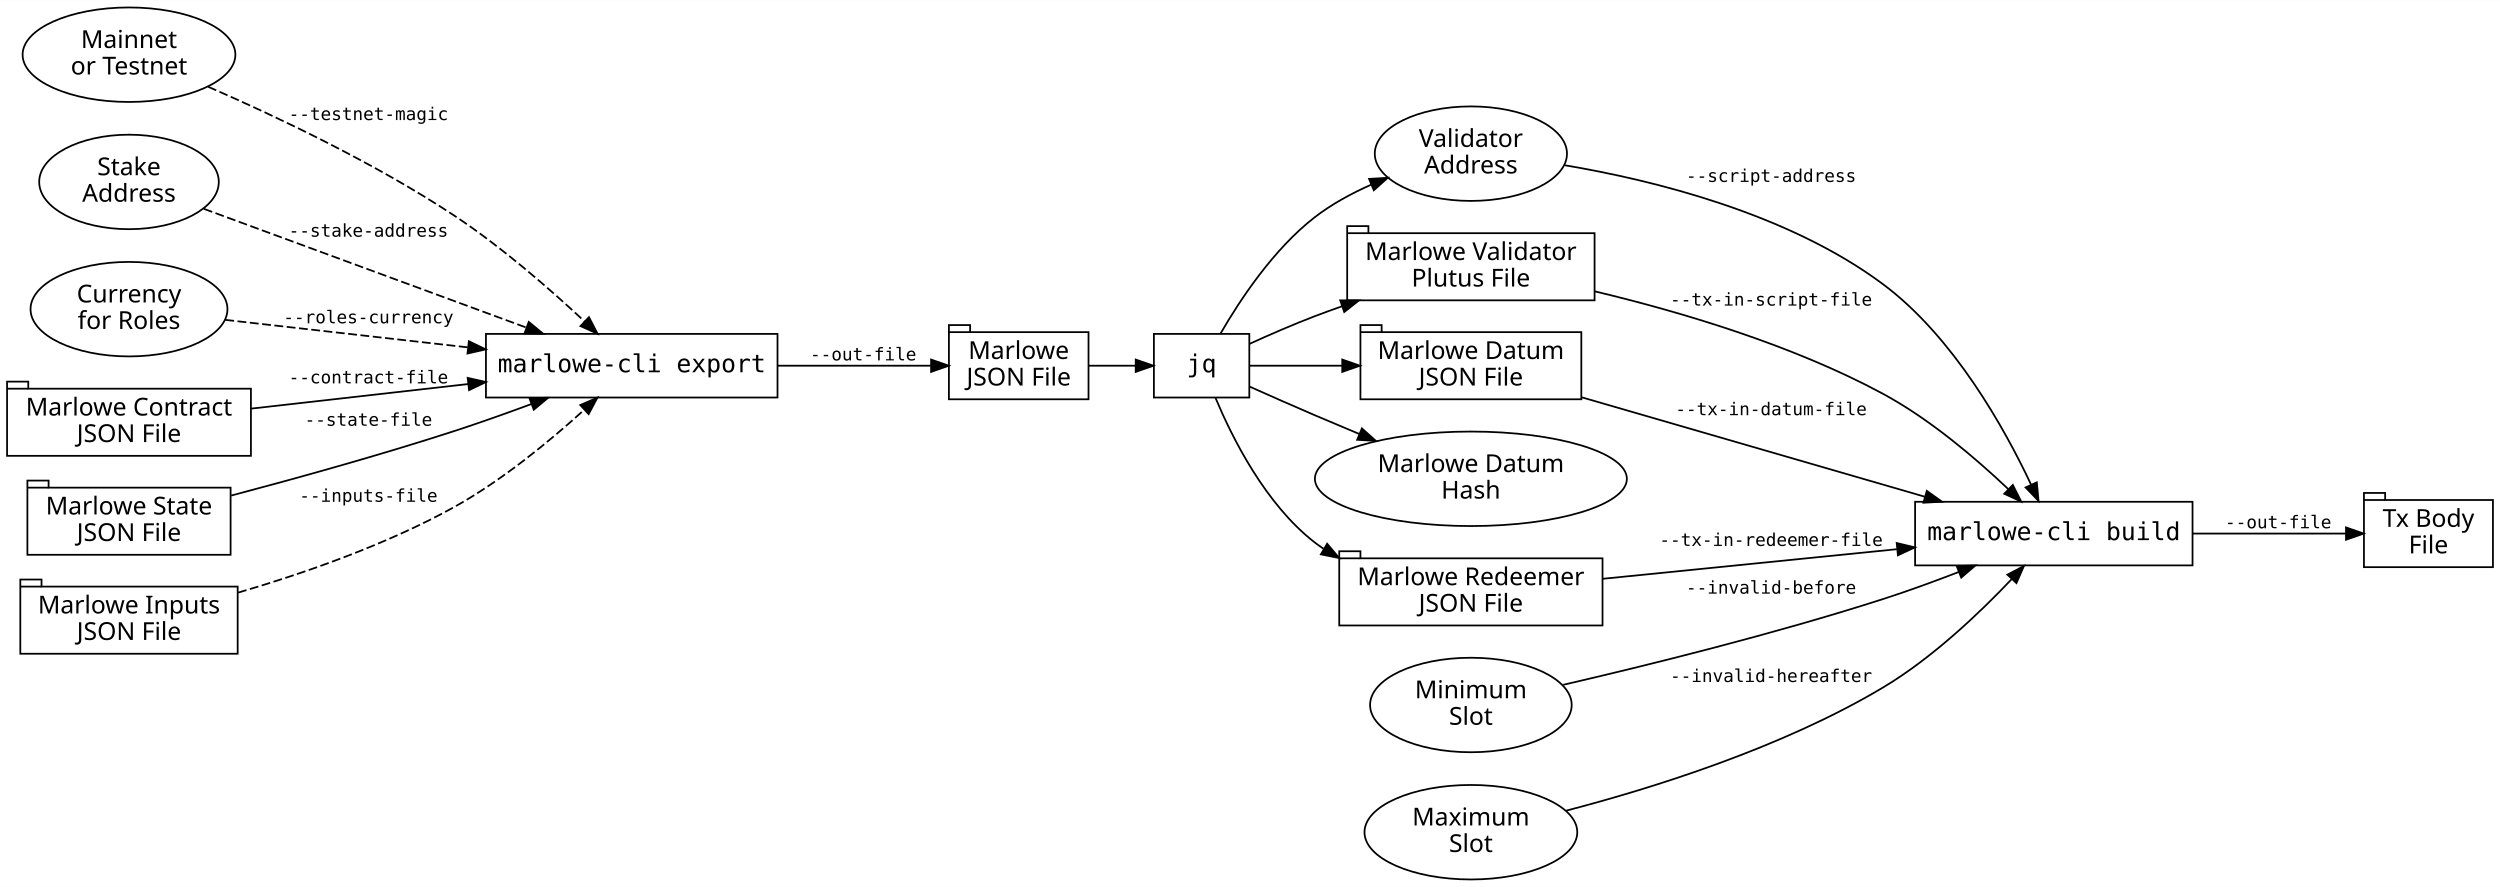
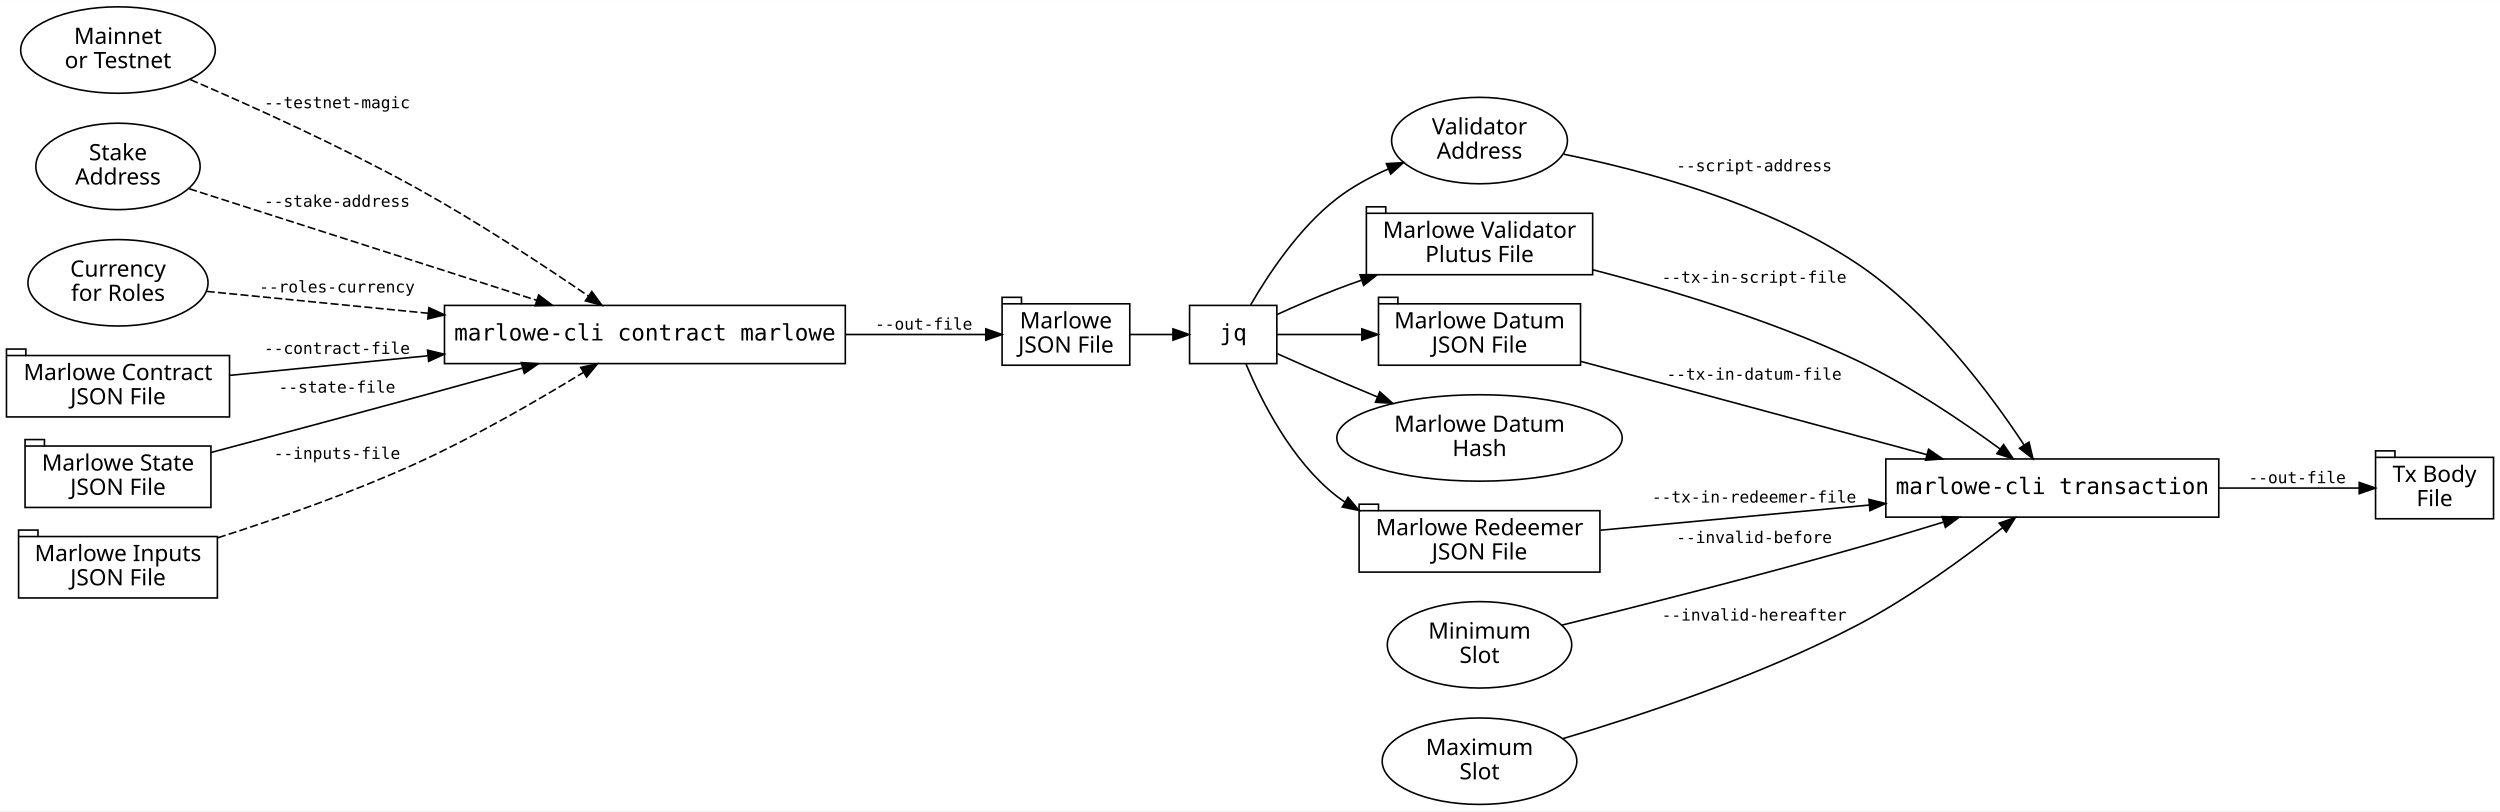
- <svg xmlns="http://www.w3.org/2000/svg" width="1415pt" height="502pt" viewBox="0.00 0.00 1414.78 501.74">
+ <svg xmlns="http://www.w3.org/2000/svg" width="1547pt" height="502pt" viewBox="0.00 0.00 1546.78 501.74">
  <g id="graph0" class="graph" transform="scale(1 1) rotate(0) translate(4 497.74)">
-     <polygon fill="white" stroke="transparent" points="-4,4 -4,-497.74 1410.78,-497.74 1410.78,4 -4,4" />
+     <polygon fill="white" stroke="transparent" points="-4,4 -4,-497.74 1542.78,-497.74 1542.78,4 -4,4" />
    <g id="node1" class="node">
      <ellipse fill="none" stroke="black" cx="69" cy="-466.87" rx="60.21" ry="26.74" />
      <text text-anchor="middle" x="69" y="-470.67" font-family="Times-Roman" font-size="14.00">Mainnet</text>
      <text text-anchor="middle" x="69" y="-455.67" font-family="Times-Roman" font-size="14.00">or Testnet</text>
    </g>
    <g id="node9" class="node">
-       <polygon fill="none" stroke="black" points="436,-308.87 271,-308.87 271,-272.87 436,-272.87 436,-308.87" />
-       <text text-anchor="middle" x="353.5" y="-287.17" font-family="monospace" font-size="14.00">marlowe-cli export</text>
+       <polygon fill="none" stroke="black" points="519,-308.87 271,-308.87 271,-272.87 519,-272.87 519,-308.87" />
+       <text text-anchor="middle" x="395" y="-287.17" font-family="monospace" font-size="14.00">marlowe-cli contract marlowe</text>
    </g>
    <g id="edge1" class="edge">
-       <path fill="none" stroke="black" stroke-dasharray="5,2" d="M113.79,-448.74C151.93,-432.12 208.01,-405.62 253,-375.87 279.82,-358.14 307.39,-334.04 326.69,-316.03" />
-       <polygon fill="black" stroke="black" points="329.3,-318.37 334.17,-308.96 324.49,-313.28 329.3,-318.37" />
-       <text text-anchor="middle" x="204.5" y="-429.87" font-family="monospace" font-size="10.00">--testnet-magic</text>
+       <path fill="none" stroke="black" stroke-dasharray="5,2" d="M113.73,-448.59C151.33,-432.4 206.68,-407.41 253,-381.87 290.8,-361.02 332.08,-333.82 360.15,-314.61" />
+       <polygon fill="black" stroke="black" points="362.16,-317.47 368.41,-308.92 358.19,-311.7 362.16,-317.47" />
+       <text text-anchor="middle" x="204.5" y="-430.87" font-family="monospace" font-size="10.00">--testnet-magic</text>
    </g>
    <g id="node2" class="node">
      <ellipse fill="none" stroke="black" cx="69" cy="-394.87" rx="50.82" ry="26.74" />
      <text text-anchor="middle" x="69" y="-398.67" font-family="Times-Roman" font-size="14.00">Stake</text>
      <text text-anchor="middle" x="69" y="-383.67" font-family="Times-Roman" font-size="14.00">Address</text>
    </g>
    <g id="edge2" class="edge">
-       <path fill="none" stroke="black" stroke-dasharray="5,2" d="M111.38,-379.64C159.52,-361.91 239.36,-332.52 293.87,-312.45" />
-       <polygon fill="black" stroke="black" points="295.23,-315.68 303.41,-308.94 292.81,-309.11 295.23,-315.68" />
-       <text text-anchor="middle" x="204.5" y="-363.87" font-family="monospace" font-size="10.00">--stake-address</text>
+       <path fill="none" stroke="black" stroke-dasharray="5,2" d="M113.02,-381.06C168.04,-363.4 263.85,-332.65 328.09,-312.03" />
+       <polygon fill="black" stroke="black" points="329.27,-315.32 337.73,-308.93 327.13,-308.66 329.27,-315.32" />
+       <text text-anchor="middle" x="204.5" y="-369.87" font-family="monospace" font-size="10.00">--stake-address</text>
    </g>
    <g id="node3" class="node">
      <ellipse fill="none" stroke="black" cx="69" cy="-322.87" rx="55.72" ry="26.74" />
      <text text-anchor="middle" x="69" y="-326.67" font-family="Times-Roman" font-size="14.00">Currency</text>
      <text text-anchor="middle" x="69" y="-311.67" font-family="Times-Roman" font-size="14.00">for Roles</text>
    </g>
    <g id="edge3" class="edge">
-       <path fill="none" stroke="black" stroke-dasharray="5,2" d="M123.47,-316.81C162.13,-312.43 215.34,-306.41 260.74,-301.26" />
-       <polygon fill="black" stroke="black" points="261.35,-304.72 270.89,-300.11 260.56,-297.76 261.35,-304.72" />
-       <text text-anchor="middle" x="204.5" y="-314.87" font-family="monospace" font-size="10.00">--roles-currency</text>
+       <path fill="none" stroke="black" stroke-dasharray="5,2" d="M123.87,-317.55C161.24,-313.86 212.76,-308.77 260.78,-304.03" />
+       <polygon fill="black" stroke="black" points="261.37,-307.49 270.97,-303.02 260.68,-300.52 261.37,-307.49" />
+       <text text-anchor="middle" x="204.5" y="-316.87" font-family="monospace" font-size="10.00">--roles-currency</text>
    </g>
    <g id="node4" class="node">
      <polygon fill="none" stroke="black" points="138,-277.87 12,-277.87 12,-281.87 0,-281.87 0,-239.87 138,-239.87 138,-277.87" />
      <polyline fill="none" stroke="black" points="0,-277.87 12,-277.87 " />
      <text text-anchor="middle" x="69" y="-262.67" font-family="Times-Roman" font-size="14.00">Marlowe Contract</text>
      <text text-anchor="middle" x="69" y="-247.67" font-family="Times-Roman" font-size="14.00">JSON File</text>
    </g>
    <g id="edge4" class="edge">
-       <path fill="none" stroke="black" d="M138.03,-266.58C174.9,-270.75 220.98,-275.97 260.96,-280.5" />
-       <polygon fill="black" stroke="black" points="260.66,-283.99 270.99,-281.64 261.45,-277.03 260.66,-283.99" />
-       <text text-anchor="middle" x="204.5" y="-280.87" font-family="monospace" font-size="10.00">--contract-file</text>
+       <path fill="none" stroke="black" d="M138.32,-265.62C173.9,-269.13 218.66,-273.55 260.75,-277.71" />
+       <polygon fill="black" stroke="black" points="260.52,-281.2 270.82,-278.7 261.21,-274.24 260.52,-281.2" />
+       <text text-anchor="middle" x="204.5" y="-278.87" font-family="monospace" font-size="10.00">--contract-file</text>
    </g>
    <g id="node5" class="node">
      <polygon fill="none" stroke="black" points="126.5,-221.87 23.5,-221.87 23.5,-225.87 11.5,-225.87 11.5,-183.87 126.5,-183.87 126.5,-221.87" />
      <polyline fill="none" stroke="black" points="11.5,-221.87 23.5,-221.87 " />
      <text text-anchor="middle" x="69" y="-206.67" font-family="Times-Roman" font-size="14.00">Marlowe State</text>
      <text text-anchor="middle" x="69" y="-191.67" font-family="Times-Roman" font-size="14.00">JSON File</text>
    </g>
    <g id="edge5" class="edge">
-       <path fill="none" stroke="black" d="M126.84,-217.39C163.15,-226.99 211.12,-240.27 253,-253.87 267.24,-258.49 282.47,-263.91 296.62,-269.15" />
-       <polygon fill="black" stroke="black" points="295.62,-272.51 306.21,-272.74 298.07,-265.96 295.62,-272.51" />
-       <text text-anchor="middle" x="204.5" y="-256.87" font-family="monospace" font-size="10.00">--state-file</text>
+       <path fill="none" stroke="black" d="M126.5,-217.87C162.69,-227.51 210.63,-240.34 253,-251.87 274.57,-257.74 297.98,-264.19 319.41,-270.11" />
+       <polygon fill="black" stroke="black" points="318.53,-273.5 329.1,-272.8 320.4,-266.76 318.53,-273.5" />
+       <text text-anchor="middle" x="204.5" y="-254.87" font-family="monospace" font-size="10.00">--state-file</text>
    </g>
    <g id="node6" class="node">
      <polygon fill="none" stroke="black" points="130.5,-165.87 19.5,-165.87 19.5,-169.87 7.5,-169.87 7.5,-127.87 130.5,-127.87 130.5,-165.87" />
      <polyline fill="none" stroke="black" points="7.5,-165.87 19.5,-165.87 " />
      <text text-anchor="middle" x="69" y="-150.67" font-family="Times-Roman" font-size="14.00">Marlowe Inputs</text>
      <text text-anchor="middle" x="69" y="-135.67" font-family="Times-Roman" font-size="14.00">JSON File</text>
    </g>
    <g id="edge6" class="edge">
-       <path fill="none" stroke="black" stroke-dasharray="5,2" d="M130.71,-162.44C167.43,-173.21 214.45,-189.47 253,-210.87 280.25,-226 307.59,-248.65 326.69,-265.99" />
-       <polygon fill="black" stroke="black" points="324.38,-268.61 334.1,-272.82 329.12,-263.47 324.38,-268.61" />
+       <path fill="none" stroke="black" stroke-dasharray="5,2" d="M130.82,-165.11C166.95,-176.68 213.31,-192.85 253,-210.87 289.54,-227.46 329.11,-250.38 357,-267.44" />
+       <polygon fill="black" stroke="black" points="355.28,-270.49 365.63,-272.76 358.95,-264.53 355.28,-270.49" />
      <text text-anchor="middle" x="204.5" y="-213.87" font-family="monospace" font-size="10.00">--inputs-file</text>
    </g>
    <g id="node7" class="node">
-       <ellipse fill="none" stroke="black" cx="828.39" cy="-98.87" rx="57.05" ry="26.74" />
-       <text text-anchor="middle" x="828.39" y="-102.67" font-family="Times-Roman" font-size="14.00">Minimum</text>
-       <text text-anchor="middle" x="828.39" y="-87.67" font-family="Times-Roman" font-size="14.00">Slot</text>
+       <ellipse fill="none" stroke="black" cx="911.39" cy="-98.87" rx="57.05" ry="26.74" />
+       <text text-anchor="middle" x="911.39" y="-102.67" font-family="Times-Roman" font-size="14.00">Minimum</text>
+       <text text-anchor="middle" x="911.39" y="-87.67" font-family="Times-Roman" font-size="14.00">Slot</text>
    </g>
    <g id="node17" class="node">
-       <polygon fill="none" stroke="black" points="1236.78,-213.87 1079.78,-213.87 1079.78,-177.87 1236.78,-177.87 1236.78,-213.87" />
-       <text text-anchor="middle" x="1158.28" y="-192.17" font-family="monospace" font-size="14.00">marlowe-cli build</text>
+       <polygon fill="none" stroke="black" points="1368.78,-213.87 1162.78,-213.87 1162.78,-177.87 1368.78,-177.87 1368.78,-213.87" />
+       <text text-anchor="middle" x="1265.78" y="-192.17" font-family="monospace" font-size="14.00">marlowe-cli transaction</text>
    </g>
    <g id="edge18" class="edge">
-       <path fill="none" stroke="black" d="M880.65,-110.29C928.07,-121.27 1000.29,-139.1 1061.78,-158.87 1075.8,-163.38 1090.76,-168.85 1104.57,-174.18" />
-       <polygon fill="black" stroke="black" points="1103.33,-177.46 1113.92,-177.84 1105.88,-170.94 1103.33,-177.46" />
-       <text text-anchor="middle" x="998.28" y="-161.87" font-family="monospace" font-size="10.00">--invalid-before</text>
+       <path fill="none" stroke="black" d="M962.43,-111.08C1009.62,-122.76 1082.23,-141.16 1144.78,-158.87 1162.14,-163.78 1180.81,-169.39 1198.14,-174.72" />
+       <polygon fill="black" stroke="black" points="1197.58,-178.21 1208.17,-177.82 1199.65,-171.52 1197.58,-178.21" />
+       <text text-anchor="middle" x="1081.28" y="-161.87" font-family="monospace" font-size="10.00">--invalid-before</text>
    </g>
    <g id="node8" class="node">
-       <ellipse fill="none" stroke="black" cx="828.39" cy="-26.87" rx="60.21" ry="26.74" />
-       <text text-anchor="middle" x="828.39" y="-30.67" font-family="Times-Roman" font-size="14.00">Maximum</text>
-       <text text-anchor="middle" x="828.39" y="-15.67" font-family="Times-Roman" font-size="14.00">Slot</text>
+       <ellipse fill="none" stroke="black" cx="911.39" cy="-26.87" rx="60.21" ry="26.74" />
+       <text text-anchor="middle" x="911.39" y="-30.67" font-family="Times-Roman" font-size="14.00">Maximum</text>
+       <text text-anchor="middle" x="911.39" y="-15.67" font-family="Times-Roman" font-size="14.00">Slot</text>
    </g>
    <g id="edge19" class="edge">
-       <path fill="none" stroke="black" d="M882.32,-39.07C931.21,-51.8 1004.68,-74.72 1061.78,-108.87 1089.52,-125.46 1116.3,-150.95 1134.4,-170.06" />
-       <polygon fill="black" stroke="black" points="1132,-172.61 1141.37,-177.55 1137.12,-167.85 1132,-172.61" />
-       <text text-anchor="middle" x="998.28" y="-111.87" font-family="monospace" font-size="10.00">--invalid-hereafter</text>
+       <path fill="none" stroke="black" d="M962.99,-40.84C1011.2,-55.15 1085.08,-79.67 1144.78,-110.87 1177.57,-128.01 1211.69,-152.98 1235.12,-171.42" />
+       <polygon fill="black" stroke="black" points="1232.94,-174.16 1242.95,-177.65 1237.3,-168.69 1232.94,-174.16" />
+       <text text-anchor="middle" x="1081.28" y="-113.87" font-family="monospace" font-size="10.00">--invalid-hereafter</text>
    </g>
    <g id="node10" class="node">
-       <polygon fill="none" stroke="black" points="612,-309.87 545,-309.87 545,-313.87 533,-313.87 533,-271.87 612,-271.87 612,-309.87" />
-       <polyline fill="none" stroke="black" points="533,-309.87 545,-309.87 " />
-       <text text-anchor="middle" x="572.5" y="-294.67" font-family="Times-Roman" font-size="14.00">Marlowe</text>
-       <text text-anchor="middle" x="572.5" y="-279.67" font-family="Times-Roman" font-size="14.00">JSON File</text>
+       <polygon fill="none" stroke="black" points="695,-309.87 628,-309.87 628,-313.87 616,-313.87 616,-271.87 695,-271.87 695,-309.87" />
+       <polyline fill="none" stroke="black" points="616,-309.87 628,-309.87 " />
+       <text text-anchor="middle" x="655.5" y="-294.67" font-family="Times-Roman" font-size="14.00">Marlowe</text>
+       <text text-anchor="middle" x="655.5" y="-279.67" font-family="Times-Roman" font-size="14.00">JSON File</text>
    </g>
    <g id="edge7" class="edge">
-       <path fill="none" stroke="black" d="M436.23,-290.87C465.37,-290.87 497.27,-290.87 522.76,-290.87" />
-       <polygon fill="black" stroke="black" points="522.91,-294.37 532.91,-290.87 522.91,-287.37 522.91,-294.37" />
-       <text text-anchor="middle" x="484.5" y="-293.87" font-family="monospace" font-size="10.00">--out-file</text>
+       <path fill="none" stroke="black" d="M519.19,-290.87C549.91,-290.87 581.09,-290.87 605.77,-290.87" />
+       <polygon fill="black" stroke="black" points="605.92,-294.37 615.92,-290.87 605.92,-287.37 605.92,-294.37" />
+       <text text-anchor="middle" x="567.5" y="-293.87" font-family="monospace" font-size="10.00">--out-file</text>
    </g>
    <g id="node11" class="node">
-       <polygon fill="none" stroke="black" points="703,-308.87 649,-308.87 649,-272.87 703,-272.87 703,-308.87" />
-       <text text-anchor="middle" x="676" y="-287.17" font-family="monospace" font-size="14.00">jq</text>
+       <polygon fill="none" stroke="black" points="786,-308.87 732,-308.87 732,-272.87 786,-272.87 786,-308.87" />
+       <text text-anchor="middle" x="759" y="-287.17" font-family="monospace" font-size="14.00">jq</text>
    </g>
    <g id="edge8" class="edge">
-       <path fill="none" stroke="black" d="M612.16,-290.87C620.85,-290.87 630.03,-290.87 638.62,-290.87" />
-       <polygon fill="black" stroke="black" points="638.72,-294.37 648.72,-290.87 638.72,-287.37 638.72,-294.37" />
+       <path fill="none" stroke="black" d="M695.16,-290.87C703.85,-290.87 713.03,-290.87 721.62,-290.87" />
+       <polygon fill="black" stroke="black" points="721.72,-294.37 731.72,-290.87 721.72,-287.37 721.72,-294.37" />
    </g>
    <g id="node12" class="node">
-       <ellipse fill="none" stroke="black" cx="828.39" cy="-410.87" rx="54.39" ry="26.74" />
-       <text text-anchor="middle" x="828.39" y="-414.67" font-family="Times-Roman" font-size="14.00">Validator</text>
-       <text text-anchor="middle" x="828.39" y="-399.67" font-family="Times-Roman" font-size="14.00">Address</text>
+       <ellipse fill="none" stroke="black" cx="911.39" cy="-410.87" rx="54.39" ry="26.74" />
+       <text text-anchor="middle" x="911.39" y="-414.67" font-family="Times-Roman" font-size="14.00">Validator</text>
+       <text text-anchor="middle" x="911.39" y="-399.67" font-family="Times-Roman" font-size="14.00">Address</text>
    </g>
    <g id="edge9" class="edge">
-       <path fill="none" stroke="black" d="M686.8,-309.21C697.63,-327.95 716.65,-356.79 740,-374.87 749.53,-382.25 760.78,-388.36 771.98,-393.32" />
-       <polygon fill="black" stroke="black" points="770.77,-396.6 781.34,-397.21 773.46,-390.14 770.77,-396.6" />
+       <path fill="none" stroke="black" d="M769.8,-309.21C780.63,-327.95 799.65,-356.79 823,-374.87 832.53,-382.25 843.78,-388.36 854.98,-393.32" />
+       <polygon fill="black" stroke="black" points="853.77,-396.6 864.34,-397.21 856.46,-390.14 853.77,-396.6" />
    </g>
    <g id="node13" class="node">
-       <polygon fill="none" stroke="black" points="898.39,-365.87 770.39,-365.87 770.39,-369.87 758.39,-369.87 758.39,-327.87 898.39,-327.87 898.39,-365.87" />
-       <polyline fill="none" stroke="black" points="758.39,-365.87 770.39,-365.87 " />
-       <text text-anchor="middle" x="828.39" y="-350.67" font-family="Times-Roman" font-size="14.00">Marlowe Validator</text>
-       <text text-anchor="middle" x="828.39" y="-335.67" font-family="Times-Roman" font-size="14.00">Plutus File</text>
+       <polygon fill="none" stroke="black" points="981.39,-365.87 853.39,-365.87 853.39,-369.87 841.39,-369.87 841.39,-327.87 981.39,-327.87 981.39,-365.87" />
+       <polyline fill="none" stroke="black" points="841.39,-365.87 853.39,-365.87 " />
+       <text text-anchor="middle" x="911.39" y="-350.67" font-family="Times-Roman" font-size="14.00">Marlowe Validator</text>
+       <text text-anchor="middle" x="911.39" y="-335.67" font-family="Times-Roman" font-size="14.00">Plutus File</text>
    </g>
    <g id="edge10" class="edge">
-       <path fill="none" stroke="black" d="M703.1,-303.23C714.34,-308.35 727.7,-314.18 740,-318.87 745.02,-320.79 750.24,-322.68 755.52,-324.53" />
-       <polygon fill="black" stroke="black" points="754.45,-327.86 765.04,-327.81 756.72,-321.24 754.45,-327.86" />
+       <path fill="none" stroke="black" d="M786.1,-303.23C797.34,-308.35 810.7,-314.18 823,-318.87 828.02,-320.79 833.24,-322.68 838.52,-324.53" />
+       <polygon fill="black" stroke="black" points="837.45,-327.86 848.04,-327.81 839.72,-321.24 837.45,-327.86" />
    </g>
    <g id="node14" class="node">
-       <polygon fill="none" stroke="black" points="890.89,-309.87 777.89,-309.87 777.89,-313.87 765.89,-313.87 765.89,-271.87 890.89,-271.87 890.89,-309.87" />
-       <polyline fill="none" stroke="black" points="765.89,-309.87 777.89,-309.87 " />
-       <text text-anchor="middle" x="828.39" y="-294.67" font-family="Times-Roman" font-size="14.00">Marlowe Datum</text>
-       <text text-anchor="middle" x="828.39" y="-279.67" font-family="Times-Roman" font-size="14.00">JSON File</text>
+       <polygon fill="none" stroke="black" points="973.89,-309.87 860.89,-309.87 860.89,-313.87 848.89,-313.87 848.89,-271.87 973.89,-271.87 973.89,-309.87" />
+       <polyline fill="none" stroke="black" points="848.89,-309.87 860.89,-309.87 " />
+       <text text-anchor="middle" x="911.39" y="-294.67" font-family="Times-Roman" font-size="14.00">Marlowe Datum</text>
+       <text text-anchor="middle" x="911.39" y="-279.67" font-family="Times-Roman" font-size="14.00">JSON File</text>
    </g>
    <g id="edge11" class="edge">
-       <path fill="none" stroke="black" d="M703.2,-290.87C717.82,-290.87 736.82,-290.87 755.55,-290.87" />
-       <polygon fill="black" stroke="black" points="755.59,-294.37 765.59,-290.87 755.59,-287.37 755.59,-294.37" />
+       <path fill="none" stroke="black" d="M786.2,-290.87C800.82,-290.87 819.82,-290.87 838.55,-290.87" />
+       <polygon fill="black" stroke="black" points="838.59,-294.37 848.59,-290.87 838.59,-287.37 838.59,-294.37" />
    </g>
    <g id="node15" class="node">
-       <ellipse fill="none" stroke="black" cx="828.39" cy="-226.87" rx="88.28" ry="26.74" />
-       <text text-anchor="middle" x="828.39" y="-230.67" font-family="Times-Roman" font-size="14.00">Marlowe Datum</text>
-       <text text-anchor="middle" x="828.39" y="-215.67" font-family="Times-Roman" font-size="14.00">Hash</text>
+       <ellipse fill="none" stroke="black" cx="911.39" cy="-226.87" rx="88.28" ry="26.74" />
+       <text text-anchor="middle" x="911.39" y="-230.67" font-family="Times-Roman" font-size="14.00">Marlowe Datum</text>
+       <text text-anchor="middle" x="911.39" y="-215.67" font-family="Times-Roman" font-size="14.00">Hash</text>
    </g>
    <g id="edge12" class="edge">
-       <path fill="none" stroke="black" d="M703.29,-278.99C714.56,-273.95 727.9,-268.05 740,-262.87 748.11,-259.4 756.67,-255.8 765.13,-252.27" />
-       <polygon fill="black" stroke="black" points="766.71,-255.4 774.61,-248.34 764.03,-248.94 766.71,-255.4" />
+       <path fill="none" stroke="black" d="M786.29,-278.99C797.56,-273.95 810.9,-268.05 823,-262.87 831.11,-259.4 839.67,-255.8 848.13,-252.27" />
+       <polygon fill="black" stroke="black" points="849.71,-255.4 857.61,-248.34 847.03,-248.94 849.71,-255.4" />
    </g>
    <g id="node16" class="node">
-       <polygon fill="none" stroke="black" points="902.89,-181.87 765.89,-181.87 765.89,-185.87 753.89,-185.87 753.89,-143.87 902.89,-143.87 902.89,-181.87" />
-       <polyline fill="none" stroke="black" points="753.89,-181.87 765.89,-181.87 " />
-       <text text-anchor="middle" x="828.39" y="-166.67" font-family="Times-Roman" font-size="14.00">Marlowe Redeemer</text>
-       <text text-anchor="middle" x="828.39" y="-151.67" font-family="Times-Roman" font-size="14.00">JSON File</text>
+       <polygon fill="none" stroke="black" points="985.89,-181.87 848.89,-181.87 848.89,-185.87 836.89,-185.87 836.89,-143.87 985.89,-143.87 985.89,-181.87" />
+       <polyline fill="none" stroke="black" points="836.89,-181.87 848.89,-181.87 " />
+       <text text-anchor="middle" x="911.39" y="-166.67" font-family="Times-Roman" font-size="14.00">Marlowe Redeemer</text>
+       <text text-anchor="middle" x="911.39" y="-151.67" font-family="Times-Roman" font-size="14.00">JSON File</text>
    </g>
    <g id="edge13" class="edge">
-       <path fill="none" stroke="black" d="M683.89,-272.62C693.25,-250.2 712.1,-212.49 740,-190.87 741.61,-189.63 743.27,-188.44 744.98,-187.3" />
-       <polygon fill="black" stroke="black" points="747.05,-190.14 753.87,-182.03 743.49,-184.11 747.05,-190.14" />
+       <path fill="none" stroke="black" d="M766.89,-272.62C776.25,-250.2 795.1,-212.49 823,-190.87 824.61,-189.63 826.27,-188.44 827.98,-187.3" />
+       <polygon fill="black" stroke="black" points="830.05,-190.14 836.87,-182.03 826.49,-184.11 830.05,-190.14" />
    </g>
    <g id="edge14" class="edge">
-       <path fill="none" stroke="black" d="M881.45,-404.33C931.75,-395.84 1008.02,-377.05 1061.78,-336.87 1101.69,-307.03 1130.45,-255.36 1145.43,-223.54" />
-       <polygon fill="black" stroke="black" points="1148.66,-224.9 1149.64,-214.35 1142.3,-221.98 1148.66,-224.9" />
-       <text text-anchor="middle" x="998.28" y="-394.87" font-family="monospace" font-size="10.00">--script-address</text>
+       <path fill="none" stroke="black" d="M963.47,-402.42C1013.03,-392.4 1088.77,-372.15 1144.78,-334.87 1189.7,-304.96 1227.69,-253.82 1248.26,-222.61" />
+       <polygon fill="black" stroke="black" points="1251.35,-224.29 1253.84,-213.99 1245.47,-220.49 1251.35,-224.29" />
+       <text text-anchor="middle" x="1081.28" y="-391.87" font-family="monospace" font-size="10.00">--script-address</text>
    </g>
    <g id="edge15" class="edge">
-       <path fill="none" stroke="black" d="M898.54,-332.94C946.29,-321.56 1010.23,-302.75 1061.78,-274.87 1088.27,-260.54 1114.35,-238.26 1132.54,-221" />
-       <polygon fill="black" stroke="black" points="1135.08,-223.42 1139.84,-213.96 1130.21,-218.39 1135.08,-223.42" />
-       <text text-anchor="middle" x="998.28" y="-324.87" font-family="monospace" font-size="10.00">--tx-in-script-file</text>
+       <path fill="none" stroke="black" d="M981.4,-330.95C1028.66,-318.74 1092.07,-299.77 1144.78,-274.87 1176.71,-259.78 1210.04,-237.21 1233.44,-220.06" />
+       <polygon fill="black" stroke="black" points="1235.65,-222.78 1241.59,-214 1231.48,-217.16 1235.65,-222.78" />
+       <text text-anchor="middle" x="1081.28" y="-322.87" font-family="monospace" font-size="10.00">--tx-in-script-file</text>
    </g>
    <g id="edge16" class="edge">
-       <path fill="none" stroke="black" d="M891.06,-273C946.21,-257.02 1027.08,-233.59 1085.2,-216.75" />
-       <polygon fill="black" stroke="black" points="1086.41,-220.05 1095.04,-213.9 1084.47,-213.32 1086.41,-220.05" />
-       <text text-anchor="middle" x="998.28" y="-262.87" font-family="monospace" font-size="10.00">--tx-in-datum-file</text>
+       <path fill="none" stroke="black" d="M974.17,-274.21C1033.78,-258.14 1124.18,-233.77 1188.3,-216.49" />
+       <polygon fill="black" stroke="black" points="1189.22,-219.87 1197.96,-213.88 1187.39,-213.11 1189.22,-219.87" />
+       <text text-anchor="middle" x="1081.28" y="-262.87" font-family="monospace" font-size="10.00">--tx-in-datum-file</text>
    </g>
    <g id="edge17" class="edge">
-       <path fill="none" stroke="black" d="M902.97,-170.28C952.27,-175.24 1017.42,-181.79 1069.44,-187.03" />
-       <polygon fill="black" stroke="black" points="1069.36,-190.54 1079.66,-188.06 1070.06,-183.57 1069.36,-190.54" />
-       <text text-anchor="middle" x="998.28" y="-188.87" font-family="monospace" font-size="10.00">--tx-in-redeemer-file</text>
+       <path fill="none" stroke="black" d="M986.26,-169.79C1034.42,-174.3 1098.2,-180.27 1152.57,-185.36" />
+       <polygon fill="black" stroke="black" points="1152.32,-188.85 1162.6,-186.3 1152.97,-181.88 1152.32,-188.85" />
+       <text text-anchor="middle" x="1081.28" y="-186.87" font-family="monospace" font-size="10.00">--tx-in-redeemer-file</text>
    </g>
    <g id="node18" class="node">
-       <polygon fill="none" stroke="black" points="1406.78,-214.87 1345.78,-214.87 1345.78,-218.87 1333.78,-218.87 1333.78,-176.87 1406.78,-176.87 1406.78,-214.87" />
-       <polyline fill="none" stroke="black" points="1333.78,-214.87 1345.78,-214.87 " />
-       <text text-anchor="middle" x="1370.28" y="-199.67" font-family="Times-Roman" font-size="14.00">Tx Body</text>
-       <text text-anchor="middle" x="1370.28" y="-184.67" font-family="Times-Roman" font-size="14.00">File</text>
+       <polygon fill="none" stroke="black" points="1538.78,-214.87 1477.78,-214.87 1477.78,-218.87 1465.78,-218.87 1465.78,-176.87 1538.78,-176.87 1538.78,-214.87" />
+       <polyline fill="none" stroke="black" points="1465.78,-214.87 1477.78,-214.87 " />
+       <text text-anchor="middle" x="1502.28" y="-199.67" font-family="Times-Roman" font-size="14.00">Tx Body</text>
+       <text text-anchor="middle" x="1502.28" y="-184.67" font-family="Times-Roman" font-size="14.00">File</text>
    </g>
    <g id="edge20" class="edge">
-       <path fill="none" stroke="black" d="M1236.88,-195.87C1266.04,-195.87 1298.24,-195.87 1323.58,-195.87" />
-       <polygon fill="black" stroke="black" points="1323.63,-199.37 1333.63,-195.87 1323.63,-192.37 1323.63,-199.37" />
-       <text text-anchor="middle" x="1285.28" y="-198.87" font-family="monospace" font-size="10.00">--out-file</text>
+       <path fill="none" stroke="black" d="M1368.95,-195.87C1399.19,-195.87 1430.79,-195.87 1455.52,-195.87" />
+       <polygon fill="black" stroke="black" points="1455.68,-199.37 1465.68,-195.87 1455.68,-192.37 1455.68,-199.37" />
+       <text text-anchor="middle" x="1417.28" y="-198.87" font-family="monospace" font-size="10.00">--out-file</text>
    </g>
  </g>
</svg>
